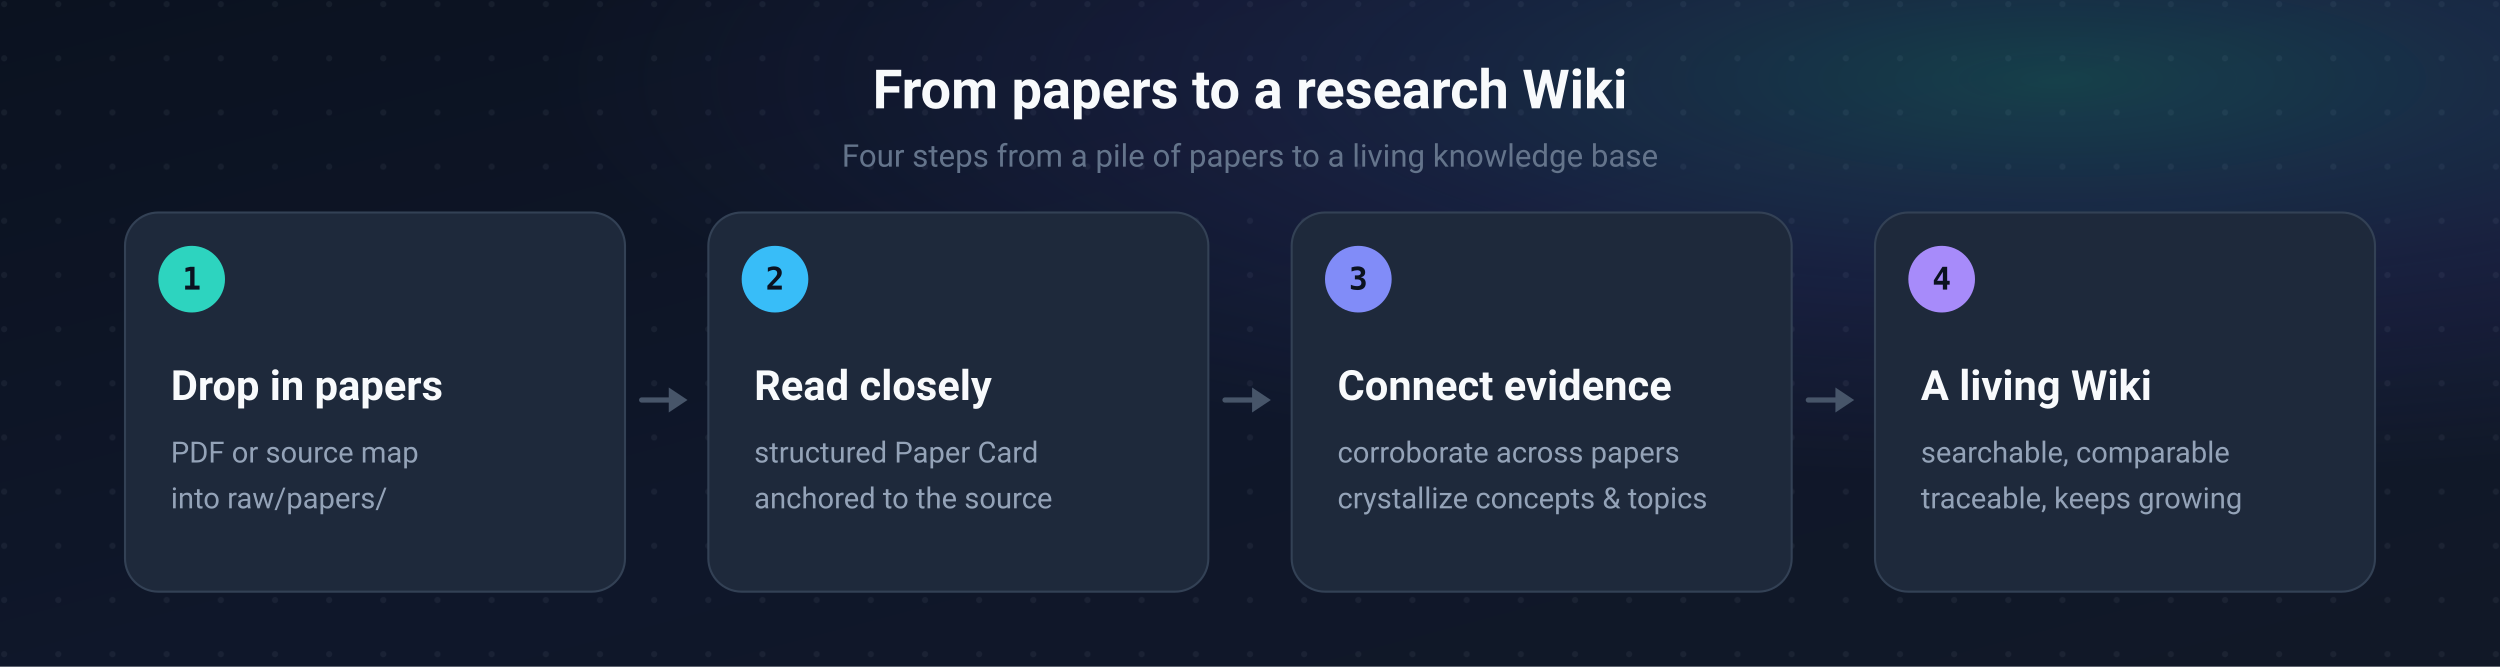
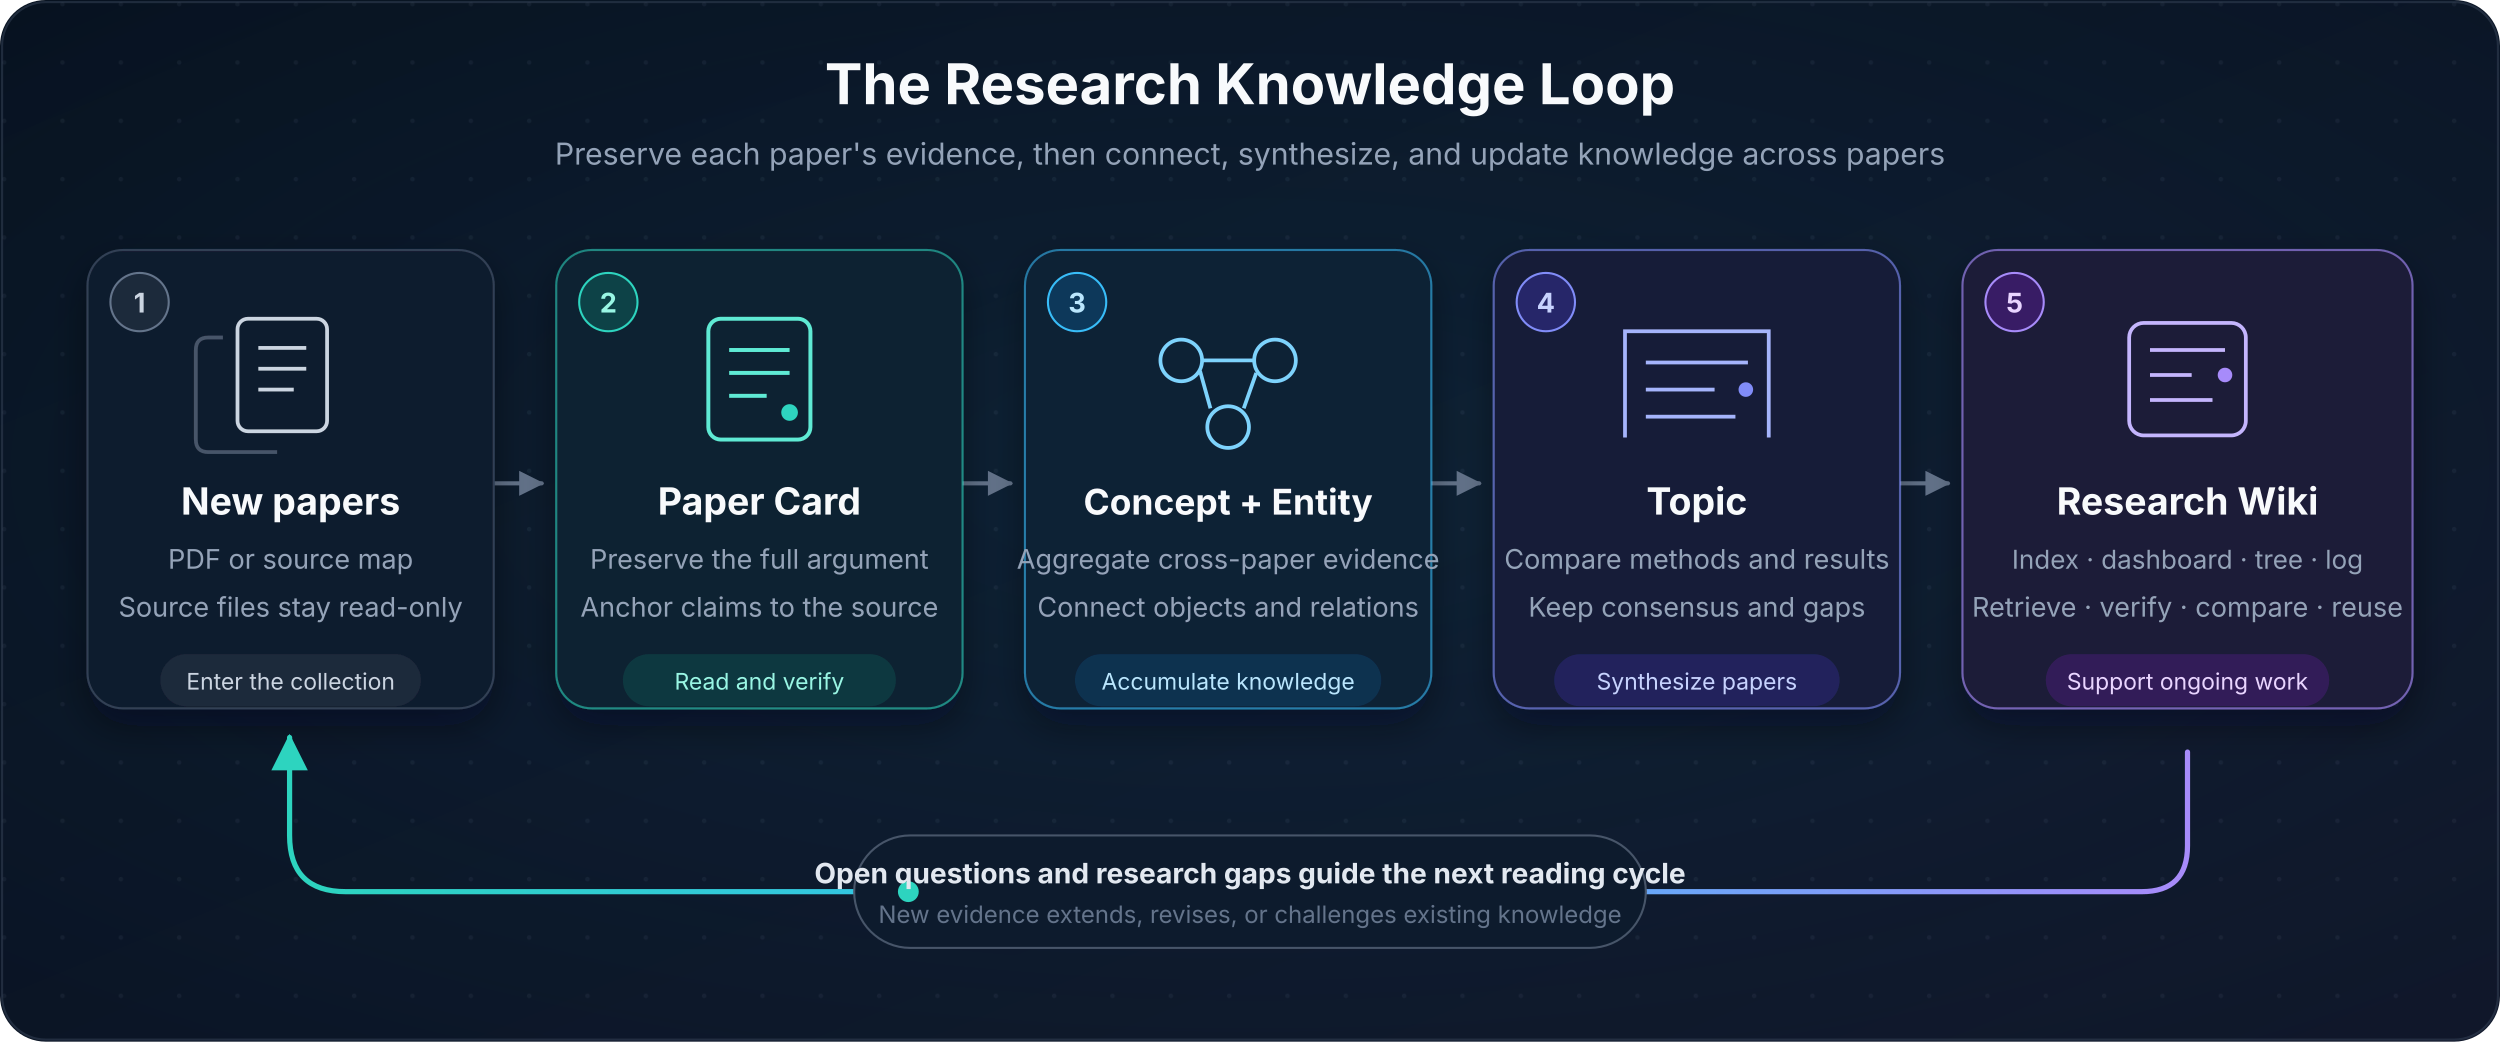
- <svg xmlns="http://www.w3.org/2000/svg" width="1200" height="320" viewBox="0 0 1200 320" role="img" aria-label="Four-step workflow from papers to a research Wiki">
+ <svg xmlns="http://www.w3.org/2000/svg" width="1200" height="500" viewBox="0 0 1200 500" role="img" aria-label="Research loop from paper reading to knowledge reuse">
  <defs>
    <linearGradient id="bg" x1="0" y1="0" x2="1" y2="1">
-       <stop offset="0%" stop-color="#0b1220" />
-       <stop offset="52%" stop-color="#0f172a" />
-       <stop offset="100%" stop-color="#111827" />
+       <stop offset="0%" stop-color="#07111f" />
+       <stop offset="55%" stop-color="#0b1526" />
+       <stop offset="100%" stop-color="#10172a" />
    </linearGradient>
-     <radialGradient id="glowA" cx="0.82" cy="0.12" r="0.6">
-       <stop offset="0%" stop-color="#2dd4bf" stop-opacity="0.22" />
-       <stop offset="55%" stop-color="#6366f1" stop-opacity="0.10" />
-       <stop offset="100%" stop-color="#6366f1" stop-opacity="0" />
+     <linearGradient id="loop" x1="0" y1="0" x2="1" y2="0">
+       <stop offset="0%" stop-color="#2dd4bf" />
+       <stop offset="50%" stop-color="#38bdf8" />
+       <stop offset="100%" stop-color="#a78bfa" />
+     </linearGradient>
+     <radialGradient id="glow" cx="50%" cy="45%" r="70%">
+       <stop offset="0%" stop-color="#38bdf8" stop-opacity="0.08" />
+       <stop offset="100%" stop-color="#38bdf8" stop-opacity="0" />
    </radialGradient>
-     <pattern id="dots" width="26" height="26" patternUnits="userSpaceOnUse">
-       <circle cx="2" cy="2" r="1.5" fill="#94a3b8" opacity="0.08" />
+     <pattern id="dots" width="28" height="28" patternUnits="userSpaceOnUse">
+       <circle cx="2" cy="2" r="1.1" fill="#94a3b8" opacity="0.075" />
    </pattern>
+     <filter id="shadow" x="-20%" y="-20%" width="140%" height="150%">
+       <feDropShadow dx="0" dy="8" stdDeviation="9" flood-color="#020617" flood-opacity="0.4" />
+     </filter>
+     <marker id="arrow" viewBox="0 0 10 10" refX="9" refY="5" markerWidth="6" markerHeight="6" orient="auto-start-reverse">
+       <path d="M 0 0 L 10 5 L 0 10 z" fill="#64748b" />
+     </marker>
+     <marker id="loopArrow" viewBox="0 0 10 10" refX="9" refY="5" markerWidth="7" markerHeight="7" orient="auto-start-reverse">
+       <path d="M 0 0 L 10 5 L 0 10 z" fill="#2dd4bf" />
+     </marker>
  </defs>
-   <rect width="1200" height="320" fill="url(#bg)" />
-   <rect width="1200" height="320" fill="url(#dots)" />
-   <rect width="1200" height="320" fill="url(#glowA)" />
-   <text x="600" y="52" text-anchor="middle" font-family="system-ui, -apple-system, 'Segoe UI', Roboto, 'Helvetica Neue', Arial, sans-serif" font-size="26" font-weight="700" fill="#f8fafc">From papers to a research Wiki</text>
-   <text x="600" y="80" text-anchor="middle" font-family="system-ui, -apple-system, 'Segoe UI', Roboto, 'Helvetica Neue', Arial, sans-serif" font-size="15" fill="#64748b">Four steps from a pile of papers to a living knowledge base</text>
-   <g stroke="#475569" stroke-width="2.5" fill="none" stroke-linecap="round">
-     <line x1="308" y1="192" x2="326" y2="192" />
-     <line x1="588" y1="192" x2="606" y2="192" />
-     <line x1="868" y1="192" x2="886" y2="192" />
+   <rect width="1200" height="500" rx="22" fill="url(#bg)" />
+   <rect width="1200" height="500" rx="22" fill="url(#dots)" />
+   <rect width="1200" height="500" rx="22" fill="url(#glow)" />
+   <rect x="1" y="1" width="1198" height="498" rx="21" fill="none" stroke="#334155" stroke-opacity="0.55" />
+   <g font-family="system-ui, -apple-system, 'Segoe UI', sans-serif">
+     <text x="600" y="50" text-anchor="middle" font-size="27" font-weight="740" fill="#f8fafc">The Research Knowledge Loop</text>
+     <text x="600" y="79" text-anchor="middle" font-size="14.5" fill="#94a3b8">Preserve each paper's evidence, then connect, synthesize, and update knowledge across papers</text>
  </g>
-   <g fill="#475569">
-     <polygon points="330,192 321,186 321,198" />
-     <polygon points="610,192 601,186 601,198" />
-     <polygon points="890,192 881,186 881,198" />
+   <g fill="none" stroke="#64748b" stroke-width="2" stroke-linecap="round" marker-end="url(#arrow)">
+     <path d="M 237 232 L 260 232" />
+     <path d="M 462 232 L 485 232" />
+     <path d="M 687 232 L 710 232" />
+     <path d="M 912 232 L 935 232" />
  </g>
-   <rect x="60" y="102" width="240" height="182" rx="16" fill="#1e293b" stroke="#334155" stroke-width="1" />
-   <circle cx="92" cy="134" r="16" fill="#2dd4bf" />
-   <text x="92" y="139" text-anchor="middle" font-family="SFMono-Regular, Consolas, Menlo, monospace" font-size="15" font-weight="700" fill="#0b1220">1</text>
-   <text x="82" y="192" font-family="system-ui, -apple-system, 'Segoe UI', Roboto, 'Helvetica Neue', Arial, sans-serif" font-size="20" font-weight="700" fill="#f8fafc">Drop in papers</text>
-   <text x="82" y="222" font-family="system-ui, -apple-system, 'Segoe UI', Roboto, 'Helvetica Neue', Arial, sans-serif" font-size="14" fill="#94a3b8">PDF or source map</text>
-   <text x="82" y="244" font-family="system-ui, -apple-system, 'Segoe UI', Roboto, 'Helvetica Neue', Arial, sans-serif" font-size="14" fill="#94a3b8">into raw/papers/</text>
-   <rect x="340" y="102" width="240" height="182" rx="16" fill="#1e293b" stroke="#334155" stroke-width="1" />
-   <circle cx="372" cy="134" r="16" fill="#38bdf8" />
-   <text x="372" y="139" text-anchor="middle" font-family="SFMono-Regular, Consolas, Menlo, monospace" font-size="15" font-weight="700" fill="#0b1220">2</text>
-   <text x="362" y="192" font-family="system-ui, -apple-system, 'Segoe UI', Roboto, 'Helvetica Neue', Arial, sans-serif" font-size="20" font-weight="700" fill="#f8fafc">Read closely</text>
-   <text x="362" y="222" font-family="system-ui, -apple-system, 'Segoe UI', Roboto, 'Helvetica Neue', Arial, sans-serif" font-size="14" fill="#94a3b8">structured Paper Card</text>
-   <text x="362" y="244" font-family="system-ui, -apple-system, 'Segoe UI', Roboto, 'Helvetica Neue', Arial, sans-serif" font-size="14" fill="#94a3b8">anchored to the source</text>
-   <rect x="620" y="102" width="240" height="182" rx="16" fill="#1e293b" stroke="#334155" stroke-width="1" />
-   <circle cx="652" cy="134" r="16" fill="#818cf8" />
-   <text x="652" y="139" text-anchor="middle" font-family="SFMono-Regular, Consolas, Menlo, monospace" font-size="15" font-weight="700" fill="#0b1220">3</text>
-   <text x="642" y="192" font-family="system-ui, -apple-system, 'Segoe UI', Roboto, 'Helvetica Neue', Arial, sans-serif" font-size="20" font-weight="700" fill="#f8fafc">Connect evidence</text>
-   <text x="642" y="222" font-family="system-ui, -apple-system, 'Segoe UI', Roboto, 'Helvetica Neue', Arial, sans-serif" font-size="14" fill="#94a3b8">corroborate across papers</text>
-   <text x="642" y="244" font-family="system-ui, -apple-system, 'Segoe UI', Roboto, 'Helvetica Neue', Arial, sans-serif" font-size="14" fill="#94a3b8">crystallize concepts &amp; topics</text>
-   <rect x="900" y="102" width="240" height="182" rx="16" fill="#1e293b" stroke="#334155" stroke-width="1" />
-   <circle cx="932" cy="134" r="16" fill="#a78bfa" />
-   <text x="932" y="139" text-anchor="middle" font-family="SFMono-Regular, Consolas, Menlo, monospace" font-size="15" font-weight="700" fill="#0b1220">4</text>
-   <text x="922" y="192" font-family="system-ui, -apple-system, 'Segoe UI', Roboto, 'Helvetica Neue', Arial, sans-serif" font-size="20" font-weight="700" fill="#f8fafc">A living Wiki</text>
-   <text x="922" y="222" font-family="system-ui, -apple-system, 'Segoe UI', Roboto, 'Helvetica Neue', Arial, sans-serif" font-size="14" fill="#94a3b8">searchable, comparable</text>
-   <text x="922" y="244" font-family="system-ui, -apple-system, 'Segoe UI', Roboto, 'Helvetica Neue', Arial, sans-serif" font-size="14" fill="#94a3b8">traceable, keeps growing</text>
+   <g font-family="system-ui, -apple-system, 'Segoe UI', sans-serif" filter="url(#shadow)">
+     <g>
+       <rect x="42" y="120" width="195" height="220" rx="17" fill="#101d2e" stroke="#334155" />
+       <circle cx="67" cy="145" r="14" fill="#1e293b" stroke="#64748b" />
+       <text x="67" y="150" text-anchor="middle" font-size="13" font-weight="700" fill="#cbd5e1">1</text>
+       <g fill="none" stroke="#cbd5e1" stroke-width="1.8">
+         <rect x="114" y="153" width="43" height="54" rx="5" />
+         <path d="M 124 167 H 147 M 124 177 H 147 M 124 187 H 141" />
+         <path d="M 107 162 H 100 Q 94 162 94 168 V 211 Q 94 217 100 217 H 133" stroke="#475569" />
+       </g>
+       <text x="139.5" y="247" text-anchor="middle" font-size="18" font-weight="720" fill="#f8fafc">New papers</text>
+       <text x="139.5" y="273" text-anchor="middle" font-size="13" fill="#94a3b8">PDF or source map</text>
+       <text x="139.5" y="296" text-anchor="middle" font-size="13" fill="#94a3b8">Source files stay read-only</text>
+       <rect x="77" y="314" width="125" height="25" rx="12.5" fill="#1e293b" />
+       <text x="139.5" y="331" text-anchor="middle" font-size="11" fill="#cbd5e1">Enter the collection</text>
+     </g>
+     <g>
+       <rect x="267" y="120" width="195" height="220" rx="17" fill="#0f2331" stroke="#2dd4bf" stroke-opacity="0.56" />
+       <circle cx="292" cy="145" r="14" fill="#0f766e" fill-opacity="0.38" stroke="#2dd4bf" />
+       <text x="292" y="150" text-anchor="middle" font-size="13" font-weight="700" fill="#99f6e4">2</text>
+       <g fill="none" stroke="#5eead4" stroke-width="1.9">
+         <rect x="340" y="153" width="49" height="58" rx="6" />
+         <path d="M 350 168 H 379 M 350 179 H 379 M 350 190 H 368" />
+         <circle cx="379" cy="198" r="4" fill="#2dd4bf" stroke="none" />
+       </g>
+       <text x="364.5" y="247" text-anchor="middle" font-size="18" font-weight="720" fill="#f8fafc">Paper Card</text>
+       <text x="364.5" y="273" text-anchor="middle" font-size="13" fill="#94a3b8">Preserve the full argument</text>
+       <text x="364.5" y="296" text-anchor="middle" font-size="13" fill="#94a3b8">Anchor claims to the source</text>
+       <rect x="299" y="314" width="131" height="25" rx="12.5" fill="#0f766e" fill-opacity="0.26" />
+       <text x="364.5" y="331" text-anchor="middle" font-size="11" fill="#99f6e4">Read and verify</text>
+     </g>
+     <g>
+       <rect x="492" y="120" width="195" height="220" rx="17" fill="#102036" stroke="#38bdf8" stroke-opacity="0.56" />
+       <circle cx="517" cy="145" r="14" fill="#0369a1" fill-opacity="0.34" stroke="#38bdf8" />
+       <text x="517" y="150" text-anchor="middle" font-size="13" font-weight="700" fill="#bae6fd">3</text>
+       <g fill="none" stroke="#7dd3fc" stroke-width="1.8">
+         <circle cx="567" cy="173" r="10" />
+         <circle cx="612" cy="173" r="10" />
+         <circle cx="589.5" cy="205" r="10" />
+         <path d="M 576 178 L 581 196 M 603 179 L 597 196 M 577 173 H 602" />
+       </g>
+       <text x="589.5" y="247" text-anchor="middle" font-size="17" font-weight="720" fill="#f8fafc">Concept + Entity</text>
+       <text x="589.5" y="273" text-anchor="middle" font-size="13" fill="#94a3b8">Aggregate cross-paper evidence</text>
+       <text x="589.5" y="296" text-anchor="middle" font-size="13" fill="#94a3b8">Connect objects and relations</text>
+       <rect x="516" y="314" width="147" height="25" rx="12.5" fill="#0369a1" fill-opacity="0.25" />
+       <text x="589.5" y="331" text-anchor="middle" font-size="11" fill="#bae6fd">Accumulate knowledge</text>
+     </g>
+     <g>
+       <rect x="717" y="120" width="195" height="220" rx="17" fill="#171d38" stroke="#818cf8" stroke-opacity="0.6" />
+       <circle cx="742" cy="145" r="14" fill="#4338ca" fill-opacity="0.34" stroke="#818cf8" />
+       <text x="742" y="150" text-anchor="middle" font-size="13" font-weight="700" fill="#c7d2fe">4</text>
+       <g fill="none" stroke="#a5b4fc" stroke-width="1.8">
+         <path d="M 780 210 V 159 H 849 V 210" />
+         <path d="M 790 174 H 839 M 790 187 H 823 M 790 200 H 833" />
+         <circle cx="838" cy="187" r="3.5" fill="#818cf8" stroke="none" />
+       </g>
+       <text x="814.5" y="247" text-anchor="middle" font-size="18" font-weight="720" fill="#f8fafc">Topic</text>
+       <text x="814.5" y="273" text-anchor="middle" font-size="13" fill="#94a3b8">Compare methods and results</text>
+       <text x="814.5" y="296" text-anchor="middle" font-size="13" fill="#94a3b8">Keep consensus and gaps</text>
+       <rect x="746" y="314" width="137" height="25" rx="12.5" fill="#4338ca" fill-opacity="0.25" />
+       <text x="814.5" y="331" text-anchor="middle" font-size="11" fill="#c7d2fe">Synthesize papers</text>
+     </g>
+     <g>
+       <rect x="942" y="120" width="216" height="220" rx="17" fill="#1d1b37" stroke="#a78bfa" stroke-opacity="0.62" />
+       <circle cx="967" cy="145" r="14" fill="#7e22ce" fill-opacity="0.3" stroke="#a78bfa" />
+       <text x="967" y="150" text-anchor="middle" font-size="13" font-weight="700" fill="#e9d5ff">5</text>
+       <g fill="none" stroke="#c4b5fd" stroke-width="1.8">
+         <rect x="1022" y="155" width="56" height="54" rx="7" />
+         <path d="M 1032 168 H 1068 M 1032 180 H 1052 M 1032 192 H 1062" />
+         <circle cx="1068" cy="180" r="3.5" fill="#a78bfa" stroke="none" />
+       </g>
+       <text x="1050" y="247" text-anchor="middle" font-size="18" font-weight="720" fill="#f8fafc">Research Wiki</text>
+       <text x="1050" y="273" text-anchor="middle" font-size="12.5" fill="#94a3b8">Index · dashboard · tree · log</text>
+       <text x="1050" y="296" text-anchor="middle" font-size="13" fill="#94a3b8">Retrieve · verify · compare · reuse</text>
+       <rect x="982" y="314" width="136" height="25" rx="12.5" fill="#7e22ce" fill-opacity="0.23" />
+       <text x="1050" y="331" text-anchor="middle" font-size="11" fill="#e9d5ff">Support ongoing work</text>
+     </g>
+   </g>
+   <path d="M 1050 361 V 406 Q 1050 428 1028 428 H 166 Q 139 428 139 401 V 354" fill="none" stroke="url(#loop)" stroke-width="2.5" stroke-linecap="round" marker-end="url(#loopArrow)" />
+   <g font-family="system-ui, -apple-system, 'Segoe UI', sans-serif">
+     <rect x="410" y="401" width="380" height="54" rx="27" fill="#0d1b2d" stroke="#475569" />
+     <circle cx="436" cy="428" r="5" fill="#2dd4bf" />
+     <text x="600" y="424" text-anchor="middle" font-size="13.5" font-weight="650" fill="#e2e8f0">Open questions and research gaps guide the next reading cycle</text>
+     <text x="600" y="443" text-anchor="middle" font-size="11.5" fill="#64748b">New evidence extends, revises, or challenges existing knowledge</text>
+   </g>
</svg>
